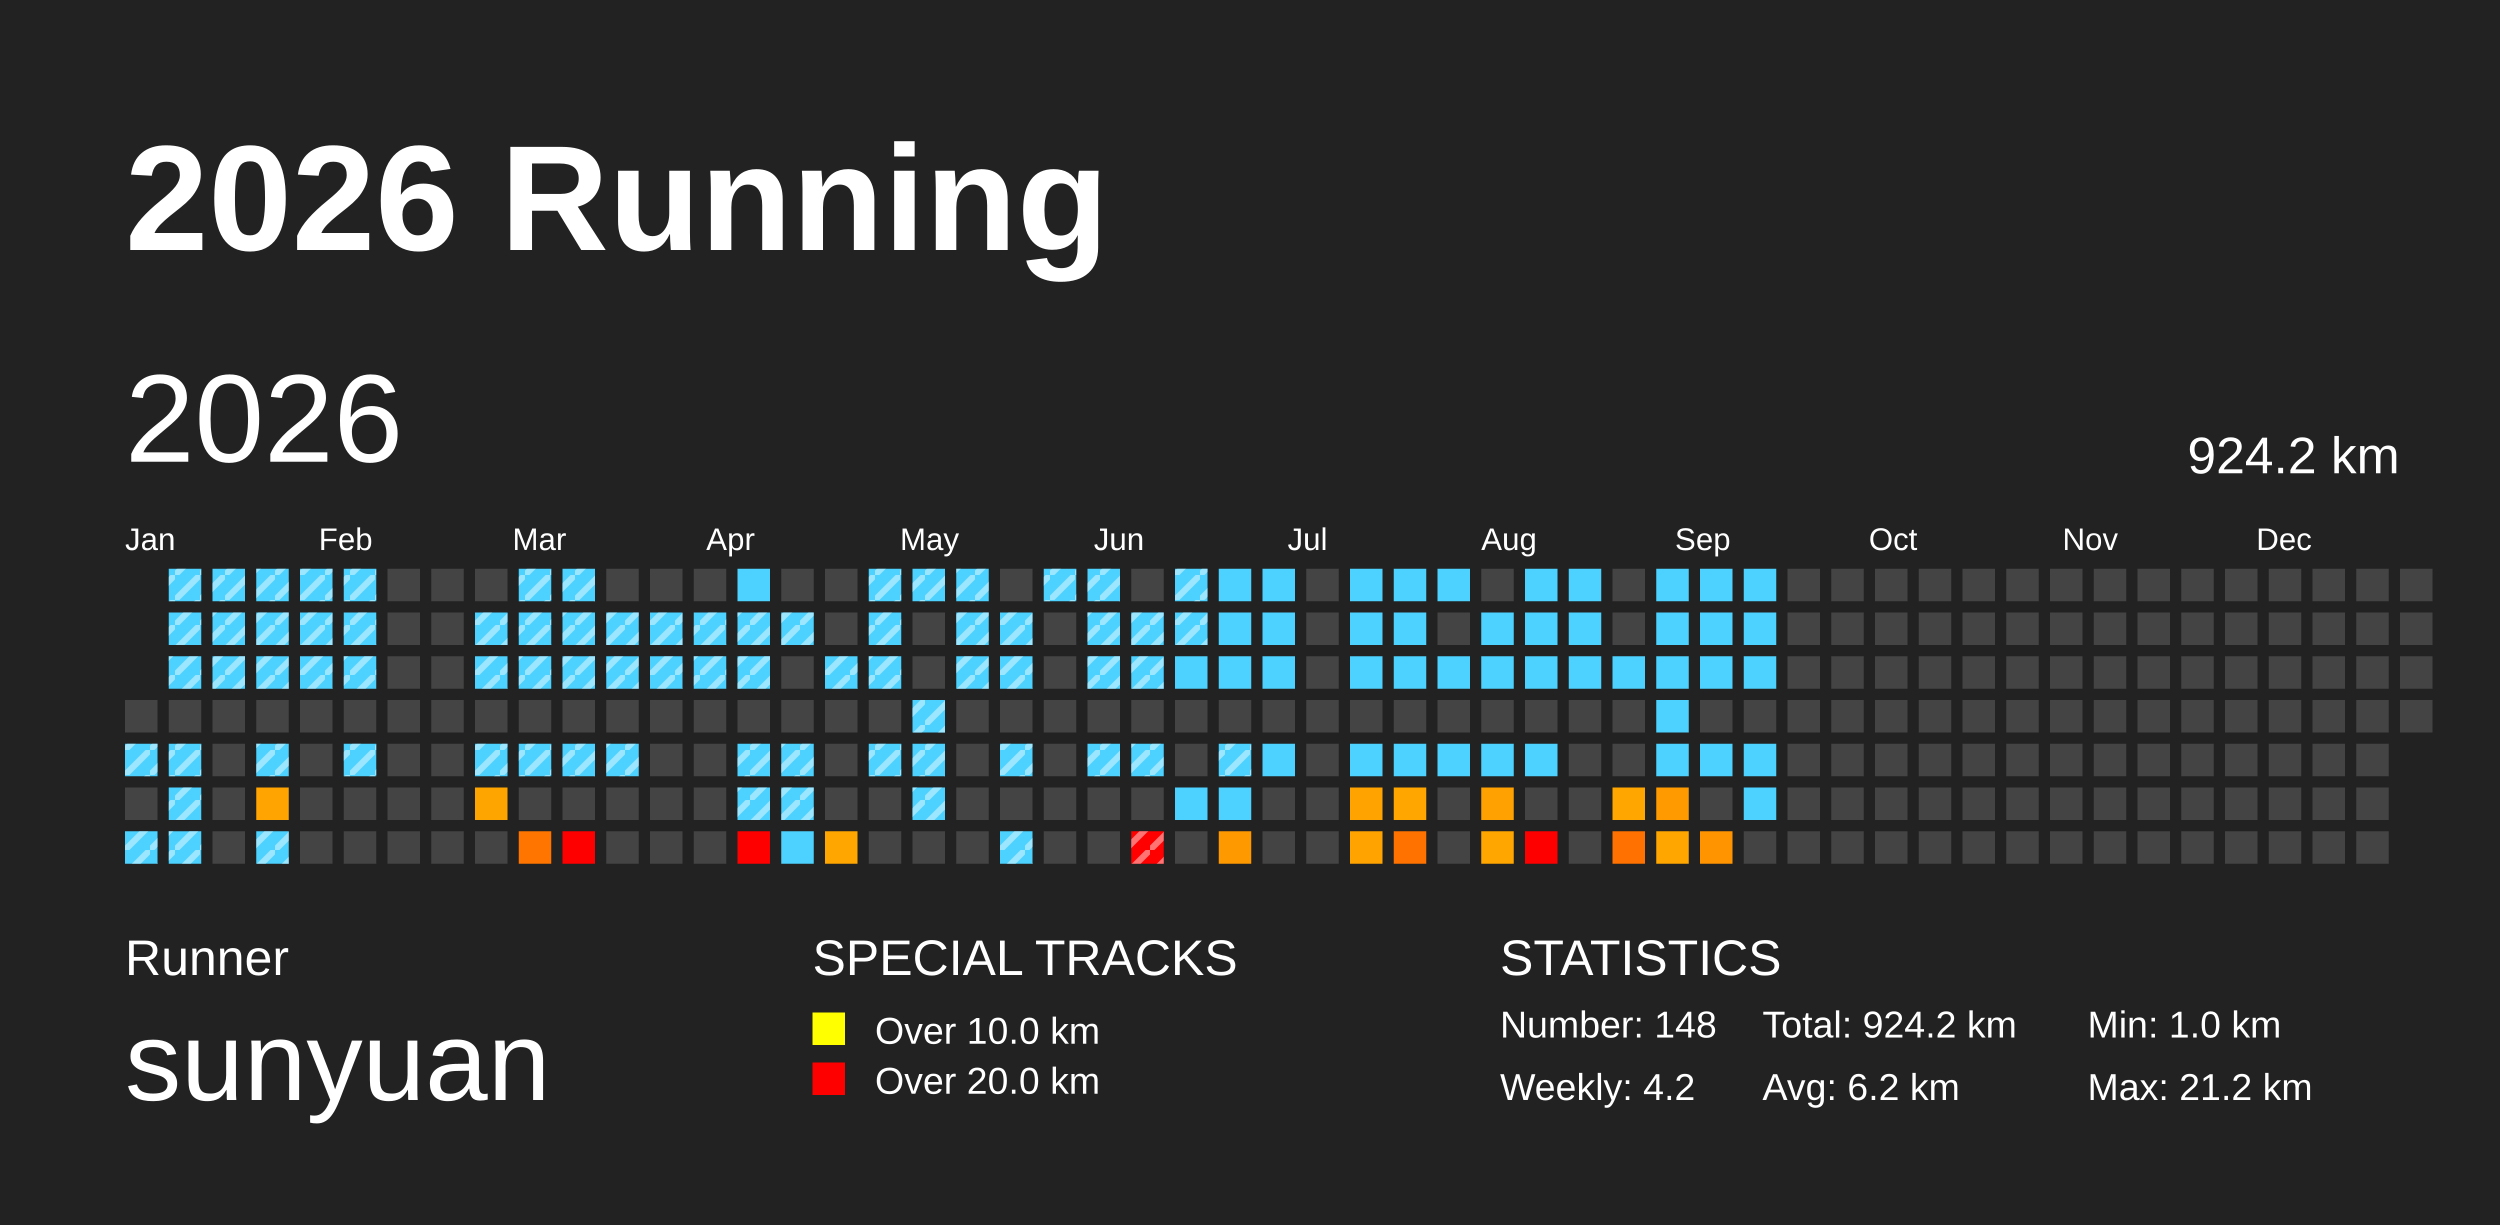
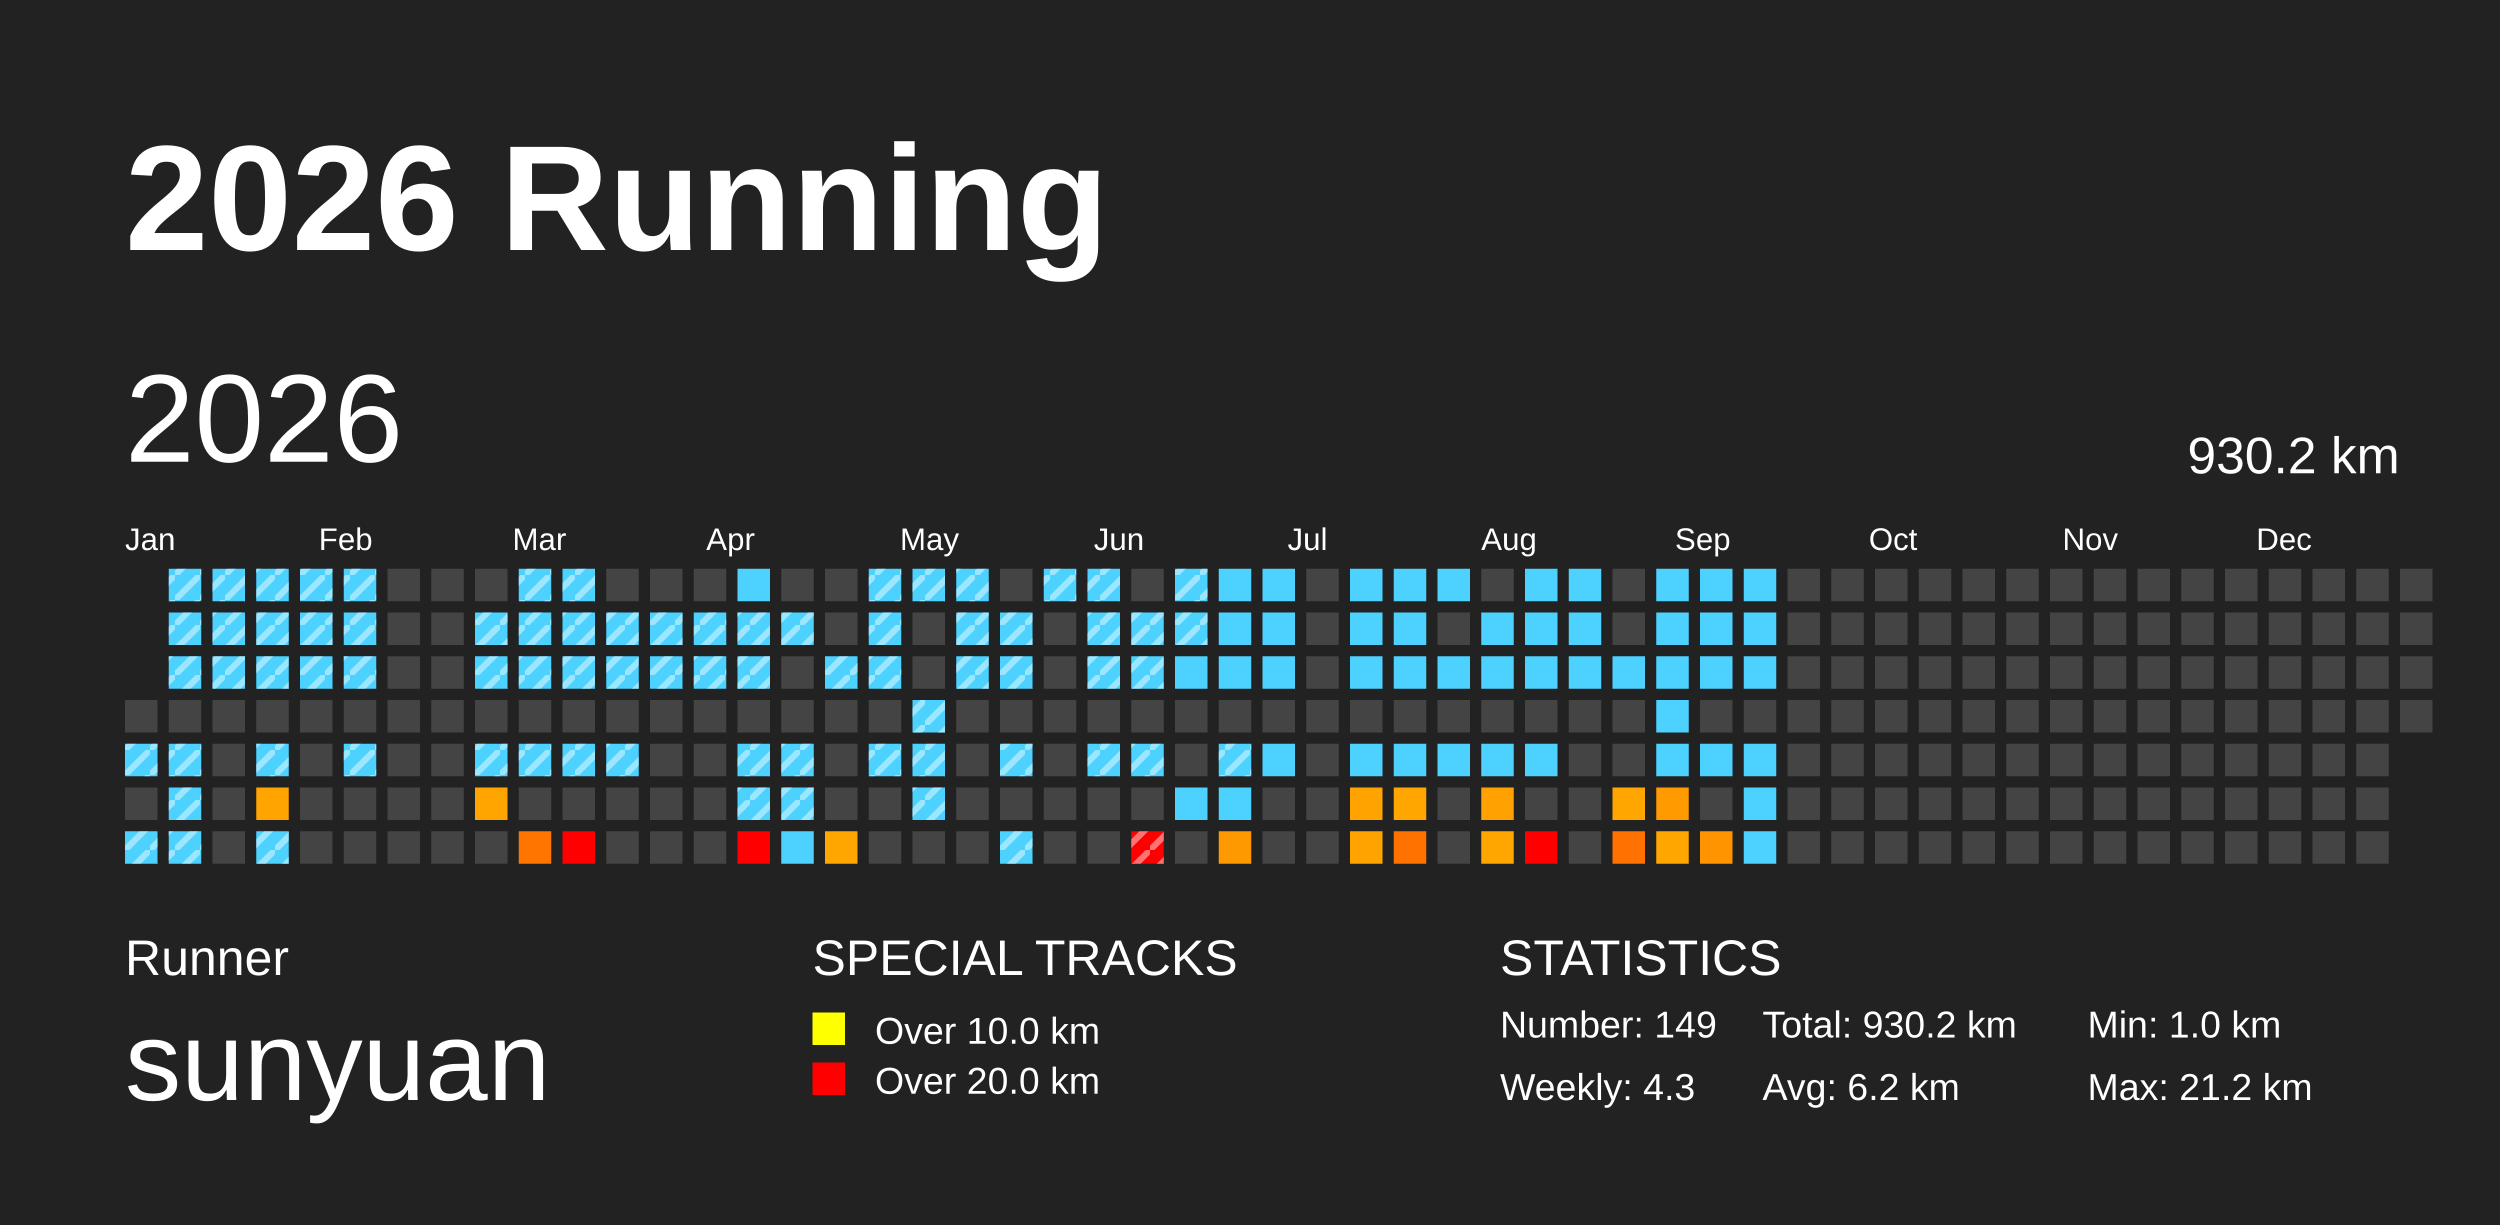
<svg xmlns="http://www.w3.org/2000/svg" baseProfile="full" height="98mm" version="1.1" viewBox="0,0,200,98" width="200mm">
  <defs>
    <pattern height="2" id="indoor-stripe" patternUnits="userSpaceOnUse" width="2">
      <line stroke="white" stroke-opacity="0.45" stroke-width="0.5" x1="0" x2="2" y1="2" y2="0" />
    </pattern>
  </defs>
  <rect fill="#222222" height="98" width="200" x="0" y="0" />
  <text fill="#FFFFFF" style="font-size:12px; font-family:Arial; font-weight:bold;" x="10" y="20">2026 Running</text>
  <text fill="#FFFFFF" style="font-size:4px; font-family:Arial" x="10" y="78">Runner</text>
  <text fill="#FFFFFF" style="font-size:9px; font-family:Arial" x="10" y="88">sunyuan</text>
  <text fill="#FFFFFF" style="font-size:4px; font-family:Arial" x="65" y="78">SPECIAL TRACKS</text>
  <rect fill="yellow" height="2.6" width="2.6" x="65" y="81" />
  <text fill="#FFFFFF" style="font-size:3px; font-family:Arial" x="70" y="83.5">Over 10.0 km</text>
  <rect fill="red" height="2.6" width="2.6" x="65" y="85" />
  <text fill="#FFFFFF" style="font-size:3px; font-family:Arial" x="70" y="87.5">Over 20.0 km</text>
  <text fill="#FFFFFF" style="font-size:4px; font-family:Arial" x="120" y="78">STATISTICS</text>
-   <text fill="#FFFFFF" style="font-size:3px; font-family:Arial" x="120" y="83">Number: 148</text>
-   <text fill="#FFFFFF" style="font-size:3px; font-family:Arial" x="120" y="88">Weekly: 4.2</text>
-   <text fill="#FFFFFF" style="font-size:3px; font-family:Arial" x="141" y="83">Total: 924.2 km</text>
+   <text fill="#FFFFFF" style="font-size:3px; font-family:Arial" x="120" y="83">Number: 149</text>
+   <text fill="#FFFFFF" style="font-size:3px; font-family:Arial" x="120" y="88">Weekly: 4.3</text>
+   <text fill="#FFFFFF" style="font-size:3px; font-family:Arial" x="141" y="83">Total: 930.2 km</text>
  <text fill="#FFFFFF" style="font-size:3px; font-family:Arial" x="141" y="88">Avg: 6.2 km</text>
  <text fill="#FFFFFF" style="font-size:3px; font-family:Arial" x="167" y="83">Min: 1.0 km</text>
  <text fill="#FFFFFF" style="font-size:3px; font-family:Arial" x="167" y="88">Max: 21.2 km</text>
  <text dominant-baseline="hanging" fill="#FFFFFF" style="font-size:10.0px; font-family:Arial;" x="10" y="30">2026</text>
-   <text dominant-baseline="hanging" fill="#FFFFFF" style="font-size:4.125px; font-family:Arial;" x="175" y="35">924.2 km</text>
+   <text dominant-baseline="hanging" fill="#FFFFFF" style="font-size:4.125px; font-family:Arial;" x="175" y="35">930.2 km</text>
  <text fill="#FFFFFF" style="font-size:2.5px; font-family:Arial" x="10.0" y="44">Jan</text>
  <text fill="#FFFFFF" style="font-size:2.5px; font-family:Arial" x="25.5" y="44">Feb</text>
  <text fill="#FFFFFF" style="font-size:2.5px; font-family:Arial" x="41.0" y="44">Mar</text>
  <text fill="#FFFFFF" style="font-size:2.5px; font-family:Arial" x="56.5" y="44">Apr</text>
  <text fill="#FFFFFF" style="font-size:2.5px; font-family:Arial" x="72.0" y="44">May</text>
  <text fill="#FFFFFF" style="font-size:2.5px; font-family:Arial" x="87.5" y="44">Jun</text>
  <text fill="#FFFFFF" style="font-size:2.5px; font-family:Arial" x="103.0" y="44">Jul</text>
  <text fill="#FFFFFF" style="font-size:2.5px; font-family:Arial" x="118.5" y="44">Aug</text>
  <text fill="#FFFFFF" style="font-size:2.5px; font-family:Arial" x="134.0" y="44">Sep</text>
  <text fill="#FFFFFF" style="font-size:2.5px; font-family:Arial" x="149.5" y="44">Oct</text>
  <text fill="#FFFFFF" style="font-size:2.5px; font-family:Arial" x="165.0" y="44">Nov</text>
  <text fill="#FFFFFF" style="font-size:2.5px; font-family:Arial" x="180.5" y="44">Dec</text>
  <rect fill="#444444" height="2.6" width="2.6" x="10.0" y="56.0" />
  <rect fill="#4dd2ff" height="2.6" width="2.6" x="10.0" y="59.5" />
  <rect fill="url(#indoor-stripe)" height="2.6" style="pointer-events: none;" width="2.6" x="10.0" y="59.5" />
  <rect fill="#444444" height="2.6" width="2.6" x="10.0" y="63.0" />
  <rect fill="#4dd2ff" height="2.6" width="2.6" x="10.0" y="66.5" />
  <rect fill="url(#indoor-stripe)" height="2.6" style="pointer-events: none;" width="2.6" x="10.0" y="66.5" />
  <rect fill="#4dd2ff" height="2.6" width="2.6" x="13.5" y="45.5" />
  <rect fill="url(#indoor-stripe)" height="2.6" style="pointer-events: none;" width="2.6" x="13.5" y="45.5" />
  <rect fill="#4dd2ff" height="2.6" width="2.6" x="13.5" y="49.0" />
  <rect fill="url(#indoor-stripe)" height="2.6" style="pointer-events: none;" width="2.6" x="13.5" y="49.0" />
  <rect fill="#4dd2ff" height="2.6" width="2.6" x="13.5" y="52.5" />
  <rect fill="url(#indoor-stripe)" height="2.6" style="pointer-events: none;" width="2.6" x="13.5" y="52.5" />
  <rect fill="#444444" height="2.6" width="2.6" x="13.5" y="56.0" />
  <rect fill="#4dd2ff" height="2.6" width="2.6" x="13.5" y="59.5" />
  <rect fill="url(#indoor-stripe)" height="2.6" style="pointer-events: none;" width="2.6" x="13.5" y="59.5" />
  <rect fill="#4dd2ff" height="2.6" width="2.6" x="13.5" y="63.0" />
  <rect fill="url(#indoor-stripe)" height="2.6" style="pointer-events: none;" width="2.6" x="13.5" y="63.0" />
  <rect fill="#4dd2ff" height="2.6" width="2.6" x="13.5" y="66.5" />
  <rect fill="url(#indoor-stripe)" height="2.6" style="pointer-events: none;" width="2.6" x="13.5" y="66.5" />
  <rect fill="#4dd2ff" height="2.6" width="2.6" x="17.0" y="45.5" />
  <rect fill="url(#indoor-stripe)" height="2.6" style="pointer-events: none;" width="2.6" x="17.0" y="45.5" />
  <rect fill="#4dd2ff" height="2.6" width="2.6" x="17.0" y="49.0" />
  <rect fill="url(#indoor-stripe)" height="2.6" style="pointer-events: none;" width="2.6" x="17.0" y="49.0" />
  <rect fill="#4dd2ff" height="2.6" width="2.6" x="17.0" y="52.5" />
  <rect fill="url(#indoor-stripe)" height="2.6" style="pointer-events: none;" width="2.6" x="17.0" y="52.5" />
  <rect fill="#444444" height="2.6" width="2.6" x="17.0" y="56.0" />
  <rect fill="#444444" height="2.6" width="2.6" x="17.0" y="59.5" />
  <rect fill="#444444" height="2.6" width="2.6" x="17.0" y="63.0" />
  <rect fill="#444444" height="2.6" width="2.6" x="17.0" y="66.5" />
  <rect fill="#4dd2ff" height="2.6" width="2.6" x="20.5" y="45.5" />
  <rect fill="url(#indoor-stripe)" height="2.6" style="pointer-events: none;" width="2.6" x="20.5" y="45.5" />
  <rect fill="#4dd2ff" height="2.6" width="2.6" x="20.5" y="49.0" />
  <rect fill="url(#indoor-stripe)" height="2.6" style="pointer-events: none;" width="2.6" x="20.5" y="49.0" />
  <rect fill="#4dd2ff" height="2.6" width="2.6" x="20.5" y="52.5" />
  <rect fill="url(#indoor-stripe)" height="2.6" style="pointer-events: none;" width="2.6" x="20.5" y="52.5" />
  <rect fill="#444444" height="2.6" width="2.6" x="20.5" y="56.0" />
  <rect fill="#4dd2ff" height="2.6" width="2.6" x="20.5" y="59.5" />
  <rect fill="url(#indoor-stripe)" height="2.6" style="pointer-events: none;" width="2.6" x="20.5" y="59.5" />
  <rect fill="#ffa400" height="2.6" width="2.6" x="20.5" y="63.0" />
  <rect fill="#4dd2ff" height="2.6" width="2.6" x="20.5" y="66.5" />
  <rect fill="url(#indoor-stripe)" height="2.6" style="pointer-events: none;" width="2.6" x="20.5" y="66.5" />
  <rect fill="#4dd2ff" height="2.6" width="2.6" x="24.0" y="45.5" />
  <rect fill="url(#indoor-stripe)" height="2.6" style="pointer-events: none;" width="2.6" x="24.0" y="45.5" />
  <rect fill="#4dd2ff" height="2.6" width="2.6" x="24.0" y="49.0" />
  <rect fill="url(#indoor-stripe)" height="2.6" style="pointer-events: none;" width="2.6" x="24.0" y="49.0" />
  <rect fill="#4dd2ff" height="2.6" width="2.6" x="24.0" y="52.5" />
  <rect fill="url(#indoor-stripe)" height="2.6" style="pointer-events: none;" width="2.6" x="24.0" y="52.5" />
  <rect fill="#444444" height="2.6" width="2.6" x="24.0" y="56.0" />
  <rect fill="#444444" height="2.6" width="2.6" x="24.0" y="59.5" />
  <rect fill="#444444" height="2.6" width="2.6" x="24.0" y="63.0" />
  <rect fill="#444444" height="2.6" width="2.6" x="24.0" y="66.5" />
  <rect fill="#4dd2ff" height="2.6" width="2.6" x="27.5" y="45.5" />
  <rect fill="url(#indoor-stripe)" height="2.6" style="pointer-events: none;" width="2.6" x="27.5" y="45.5" />
  <rect fill="#4dd2ff" height="2.6" width="2.6" x="27.5" y="49.0" />
  <rect fill="url(#indoor-stripe)" height="2.6" style="pointer-events: none;" width="2.6" x="27.5" y="49.0" />
  <rect fill="#4dd2ff" height="2.6" width="2.6" x="27.5" y="52.5" />
  <rect fill="url(#indoor-stripe)" height="2.6" style="pointer-events: none;" width="2.6" x="27.5" y="52.5" />
  <rect fill="#444444" height="2.6" width="2.6" x="27.5" y="56.0" />
  <rect fill="#4dd2ff" height="2.6" width="2.6" x="27.5" y="59.5" />
  <rect fill="url(#indoor-stripe)" height="2.6" style="pointer-events: none;" width="2.6" x="27.5" y="59.5" />
  <rect fill="#444444" height="2.6" width="2.6" x="27.5" y="63.0" />
  <rect fill="#444444" height="2.6" width="2.6" x="27.5" y="66.5" />
  <rect fill="#444444" height="2.6" width="2.6" x="31.0" y="45.5" />
  <rect fill="#444444" height="2.6" width="2.6" x="31.0" y="49.0" />
  <rect fill="#444444" height="2.6" width="2.6" x="31.0" y="52.5" />
  <rect fill="#444444" height="2.6" width="2.6" x="31.0" y="56.0" />
  <rect fill="#444444" height="2.6" width="2.6" x="31.0" y="59.5" />
  <rect fill="#444444" height="2.6" width="2.6" x="31.0" y="63.0" />
  <rect fill="#444444" height="2.6" width="2.6" x="31.0" y="66.5" />
  <rect fill="#444444" height="2.6" width="2.6" x="34.5" y="45.5" />
  <rect fill="#444444" height="2.6" width="2.6" x="34.5" y="49.0" />
  <rect fill="#444444" height="2.6" width="2.6" x="34.5" y="52.5" />
  <rect fill="#444444" height="2.6" width="2.6" x="34.5" y="56.0" />
  <rect fill="#444444" height="2.6" width="2.6" x="34.5" y="59.5" />
  <rect fill="#444444" height="2.6" width="2.6" x="34.5" y="63.0" />
  <rect fill="#444444" height="2.6" width="2.6" x="34.5" y="66.5" />
  <rect fill="#444444" height="2.6" width="2.6" x="38.0" y="45.5" />
  <rect fill="#4dd2ff" height="2.6" width="2.6" x="38.0" y="49.0" />
  <rect fill="url(#indoor-stripe)" height="2.6" style="pointer-events: none;" width="2.6" x="38.0" y="49.0" />
  <rect fill="#4dd2ff" height="2.6" width="2.6" x="38.0" y="52.5" />
  <rect fill="url(#indoor-stripe)" height="2.6" style="pointer-events: none;" width="2.6" x="38.0" y="52.5" />
  <rect fill="#444444" height="2.6" width="2.6" x="38.0" y="56.0" />
  <rect fill="#4dd2ff" height="2.6" width="2.6" x="38.0" y="59.5" />
  <rect fill="url(#indoor-stripe)" height="2.6" style="pointer-events: none;" width="2.6" x="38.0" y="59.5" />
  <rect fill="#ffa500" height="2.6" width="2.6" x="38.0" y="63.0" />
  <rect fill="#444444" height="2.6" width="2.6" x="38.0" y="66.5" />
  <rect fill="#4dd2ff" height="2.6" width="2.6" x="41.5" y="45.5" />
  <rect fill="url(#indoor-stripe)" height="2.6" style="pointer-events: none;" width="2.6" x="41.5" y="45.5" />
  <rect fill="#4dd2ff" height="2.6" width="2.6" x="41.5" y="49.0" />
  <rect fill="url(#indoor-stripe)" height="2.6" style="pointer-events: none;" width="2.6" x="41.5" y="49.0" />
  <rect fill="#4dd2ff" height="2.6" width="2.6" x="41.5" y="52.5" />
  <rect fill="url(#indoor-stripe)" height="2.6" style="pointer-events: none;" width="2.6" x="41.5" y="52.5" />
  <rect fill="#444444" height="2.6" width="2.6" x="41.5" y="56.0" />
  <rect fill="#4dd2ff" height="2.6" width="2.6" x="41.5" y="59.5" />
  <rect fill="url(#indoor-stripe)" height="2.6" style="pointer-events: none;" width="2.6" x="41.5" y="59.5" />
  <rect fill="#444444" height="2.6" width="2.6" x="41.5" y="63.0" />
  <rect fill="#ff7500" height="2.6" width="2.6" x="41.5" y="66.5" />
  <rect fill="#4dd2ff" height="2.6" width="2.6" x="45.0" y="45.5" />
  <rect fill="url(#indoor-stripe)" height="2.6" style="pointer-events: none;" width="2.6" x="45.0" y="45.5" />
  <rect fill="#4dd2ff" height="2.6" width="2.6" x="45.0" y="49.0" />
  <rect fill="url(#indoor-stripe)" height="2.6" style="pointer-events: none;" width="2.6" x="45.0" y="49.0" />
  <rect fill="#4dd2ff" height="2.6" width="2.6" x="45.0" y="52.5" />
  <rect fill="url(#indoor-stripe)" height="2.6" style="pointer-events: none;" width="2.6" x="45.0" y="52.5" />
  <rect fill="#444444" height="2.6" width="2.6" x="45.0" y="56.0" />
  <rect fill="#4dd2ff" height="2.6" width="2.6" x="45.0" y="59.5" />
  <rect fill="url(#indoor-stripe)" height="2.6" style="pointer-events: none;" width="2.6" x="45.0" y="59.5" />
  <rect fill="#444444" height="2.6" width="2.6" x="45.0" y="63.0" />
  <rect fill="red" height="2.6" width="2.6" x="45.0" y="66.5" />
  <rect fill="#444444" height="2.6" width="2.6" x="48.5" y="45.5" />
  <rect fill="#4dd2ff" height="2.6" width="2.6" x="48.5" y="49.0" />
  <rect fill="url(#indoor-stripe)" height="2.6" style="pointer-events: none;" width="2.6" x="48.5" y="49.0" />
  <rect fill="#4dd2ff" height="2.6" width="2.6" x="48.5" y="52.5" />
  <rect fill="url(#indoor-stripe)" height="2.6" style="pointer-events: none;" width="2.6" x="48.5" y="52.5" />
  <rect fill="#444444" height="2.6" width="2.6" x="48.5" y="56.0" />
  <rect fill="#4dd2ff" height="2.6" width="2.6" x="48.5" y="59.5" />
  <rect fill="url(#indoor-stripe)" height="2.6" style="pointer-events: none;" width="2.6" x="48.5" y="59.5" />
  <rect fill="#444444" height="2.6" width="2.6" x="48.5" y="63.0" />
  <rect fill="#444444" height="2.6" width="2.6" x="48.5" y="66.5" />
  <rect fill="#444444" height="2.6" width="2.6" x="52.0" y="45.5" />
  <rect fill="#4dd2ff" height="2.6" width="2.6" x="52.0" y="49.0" />
  <rect fill="url(#indoor-stripe)" height="2.6" style="pointer-events: none;" width="2.6" x="52.0" y="49.0" />
  <rect fill="#4dd2ff" height="2.6" width="2.6" x="52.0" y="52.5" />
  <rect fill="url(#indoor-stripe)" height="2.6" style="pointer-events: none;" width="2.6" x="52.0" y="52.5" />
  <rect fill="#444444" height="2.6" width="2.6" x="52.0" y="56.0" />
  <rect fill="#444444" height="2.6" width="2.6" x="52.0" y="59.5" />
  <rect fill="#444444" height="2.6" width="2.6" x="52.0" y="63.0" />
  <rect fill="#444444" height="2.6" width="2.6" x="52.0" y="66.5" />
  <rect fill="#444444" height="2.6" width="2.6" x="55.5" y="45.5" />
  <rect fill="#4dd2ff" height="2.6" width="2.6" x="55.5" y="49.0" />
  <rect fill="url(#indoor-stripe)" height="2.6" style="pointer-events: none;" width="2.6" x="55.5" y="49.0" />
  <rect fill="#4dd2ff" height="2.6" width="2.6" x="55.5" y="52.5" />
  <rect fill="url(#indoor-stripe)" height="2.6" style="pointer-events: none;" width="2.6" x="55.5" y="52.5" />
  <rect fill="#444444" height="2.6" width="2.6" x="55.5" y="56.0" />
  <rect fill="#444444" height="2.6" width="2.6" x="55.5" y="59.5" />
  <rect fill="#444444" height="2.6" width="2.6" x="55.5" y="63.0" />
  <rect fill="#444444" height="2.6" width="2.6" x="55.5" y="66.5" />
  <rect fill="#4dd2ff" height="2.6" width="2.6" x="59.0" y="45.5" />
  <rect fill="#4dd2ff" height="2.6" width="2.6" x="59.0" y="49.0" />
  <rect fill="url(#indoor-stripe)" height="2.6" style="pointer-events: none;" width="2.6" x="59.0" y="49.0" />
  <rect fill="#4dd2ff" height="2.6" width="2.6" x="59.0" y="52.5" />
  <rect fill="url(#indoor-stripe)" height="2.6" style="pointer-events: none;" width="2.6" x="59.0" y="52.5" />
  <rect fill="#444444" height="2.6" width="2.6" x="59.0" y="56.0" />
  <rect fill="#4dd2ff" height="2.6" width="2.6" x="59.0" y="59.5" />
  <rect fill="url(#indoor-stripe)" height="2.6" style="pointer-events: none;" width="2.6" x="59.0" y="59.5" />
  <rect fill="#4dd2ff" height="2.6" width="2.6" x="59.0" y="63.0" />
  <rect fill="url(#indoor-stripe)" height="2.6" style="pointer-events: none;" width="2.6" x="59.0" y="63.0" />
  <rect fill="red" height="2.6" width="2.6" x="59.0" y="66.5" />
  <rect fill="#444444" height="2.6" width="2.6" x="62.5" y="45.5" />
  <rect fill="#4dd2ff" height="2.6" width="2.6" x="62.5" y="49.0" />
  <rect fill="url(#indoor-stripe)" height="2.6" style="pointer-events: none;" width="2.6" x="62.5" y="49.0" />
  <rect fill="#444444" height="2.6" width="2.6" x="62.5" y="52.5" />
  <rect fill="#444444" height="2.6" width="2.6" x="62.5" y="56.0" />
  <rect fill="#4dd2ff" height="2.6" width="2.6" x="62.5" y="59.5" />
  <rect fill="url(#indoor-stripe)" height="2.6" style="pointer-events: none;" width="2.6" x="62.5" y="59.5" />
  <rect fill="#4dd2ff" height="2.6" width="2.6" x="62.5" y="63.0" />
  <rect fill="url(#indoor-stripe)" height="2.6" style="pointer-events: none;" width="2.6" x="62.5" y="63.0" />
  <rect fill="#4dd2ff" height="2.6" width="2.6" x="62.5" y="66.5" />
  <rect fill="#444444" height="2.6" width="2.6" x="66.0" y="45.5" />
  <rect fill="#444444" height="2.6" width="2.6" x="66.0" y="49.0" />
  <rect fill="#4dd2ff" height="2.6" width="2.6" x="66.0" y="52.5" />
  <rect fill="url(#indoor-stripe)" height="2.6" style="pointer-events: none;" width="2.6" x="66.0" y="52.5" />
  <rect fill="#444444" height="2.6" width="2.6" x="66.0" y="56.0" />
  <rect fill="#444444" height="2.6" width="2.6" x="66.0" y="59.5" />
  <rect fill="#444444" height="2.6" width="2.6" x="66.0" y="63.0" />
  <rect fill="#ffa600" height="2.6" width="2.6" x="66.0" y="66.5" />
  <rect fill="#4dd2ff" height="2.6" width="2.6" x="69.5" y="45.5" />
  <rect fill="url(#indoor-stripe)" height="2.6" style="pointer-events: none;" width="2.6" x="69.5" y="45.5" />
  <rect fill="#4dd2ff" height="2.6" width="2.6" x="69.5" y="49.0" />
  <rect fill="url(#indoor-stripe)" height="2.6" style="pointer-events: none;" width="2.6" x="69.5" y="49.0" />
  <rect fill="#4dd2ff" height="2.6" width="2.6" x="69.5" y="52.5" />
  <rect fill="url(#indoor-stripe)" height="2.6" style="pointer-events: none;" width="2.6" x="69.5" y="52.5" />
  <rect fill="#444444" height="2.6" width="2.6" x="69.5" y="56.0" />
  <rect fill="#4dd2ff" height="2.6" width="2.6" x="69.5" y="59.5" />
  <rect fill="url(#indoor-stripe)" height="2.6" style="pointer-events: none;" width="2.6" x="69.5" y="59.5" />
  <rect fill="#444444" height="2.6" width="2.6" x="69.5" y="63.0" />
  <rect fill="#444444" height="2.6" width="2.6" x="69.5" y="66.5" />
  <rect fill="#4dd2ff" height="2.6" width="2.6" x="73.0" y="45.5" />
  <rect fill="url(#indoor-stripe)" height="2.6" style="pointer-events: none;" width="2.6" x="73.0" y="45.5" />
  <rect fill="#444444" height="2.6" width="2.6" x="73.0" y="49.0" />
  <rect fill="#444444" height="2.6" width="2.6" x="73.0" y="52.5" />
  <rect fill="#4dd2ff" height="2.6" width="2.6" x="73.0" y="56.0" />
  <rect fill="url(#indoor-stripe)" height="2.6" style="pointer-events: none;" width="2.6" x="73.0" y="56.0" />
  <rect fill="#4dd2ff" height="2.6" width="2.6" x="73.0" y="59.5" />
  <rect fill="url(#indoor-stripe)" height="2.6" style="pointer-events: none;" width="2.6" x="73.0" y="59.5" />
  <rect fill="#4dd2ff" height="2.6" width="2.6" x="73.0" y="63.0" />
  <rect fill="url(#indoor-stripe)" height="2.6" style="pointer-events: none;" width="2.6" x="73.0" y="63.0" />
  <rect fill="#444444" height="2.6" width="2.6" x="73.0" y="66.5" />
  <rect fill="#4dd2ff" height="2.6" width="2.6" x="76.5" y="45.5" />
  <rect fill="url(#indoor-stripe)" height="2.6" style="pointer-events: none;" width="2.6" x="76.5" y="45.5" />
  <rect fill="#4dd2ff" height="2.6" width="2.6" x="76.5" y="49.0" />
  <rect fill="url(#indoor-stripe)" height="2.6" style="pointer-events: none;" width="2.6" x="76.5" y="49.0" />
  <rect fill="#4dd2ff" height="2.6" width="2.6" x="76.5" y="52.5" />
  <rect fill="url(#indoor-stripe)" height="2.6" style="pointer-events: none;" width="2.6" x="76.5" y="52.5" />
  <rect fill="#444444" height="2.6" width="2.6" x="76.5" y="56.0" />
  <rect fill="#444444" height="2.6" width="2.6" x="76.5" y="59.5" />
  <rect fill="#444444" height="2.6" width="2.6" x="76.5" y="63.0" />
  <rect fill="#444444" height="2.6" width="2.6" x="76.5" y="66.5" />
  <rect fill="#444444" height="2.6" width="2.6" x="80.0" y="45.5" />
  <rect fill="#4dd2ff" height="2.6" width="2.6" x="80.0" y="49.0" />
  <rect fill="url(#indoor-stripe)" height="2.6" style="pointer-events: none;" width="2.6" x="80.0" y="49.0" />
  <rect fill="#4dd2ff" height="2.6" width="2.6" x="80.0" y="52.5" />
  <rect fill="url(#indoor-stripe)" height="2.6" style="pointer-events: none;" width="2.6" x="80.0" y="52.5" />
  <rect fill="#444444" height="2.6" width="2.6" x="80.0" y="56.0" />
  <rect fill="#4dd2ff" height="2.6" width="2.6" x="80.0" y="59.5" />
  <rect fill="url(#indoor-stripe)" height="2.6" style="pointer-events: none;" width="2.6" x="80.0" y="59.5" />
  <rect fill="#444444" height="2.6" width="2.6" x="80.0" y="63.0" />
  <rect fill="#4dd2ff" height="2.6" width="2.6" x="80.0" y="66.5" />
  <rect fill="url(#indoor-stripe)" height="2.6" style="pointer-events: none;" width="2.6" x="80.0" y="66.5" />
  <rect fill="#4dd2ff" height="2.6" width="2.6" x="83.5" y="45.5" />
  <rect fill="url(#indoor-stripe)" height="2.6" style="pointer-events: none;" width="2.6" x="83.5" y="45.5" />
  <rect fill="#444444" height="2.6" width="2.6" x="83.5" y="49.0" />
  <rect fill="#444444" height="2.6" width="2.6" x="83.5" y="52.5" />
  <rect fill="#444444" height="2.6" width="2.6" x="83.5" y="56.0" />
  <rect fill="#444444" height="2.6" width="2.6" x="83.5" y="59.5" />
  <rect fill="#444444" height="2.6" width="2.6" x="83.5" y="63.0" />
  <rect fill="#444444" height="2.6" width="2.6" x="83.5" y="66.5" />
  <rect fill="#4dd2ff" height="2.6" width="2.6" x="87.0" y="45.5" />
  <rect fill="url(#indoor-stripe)" height="2.6" style="pointer-events: none;" width="2.6" x="87.0" y="45.5" />
  <rect fill="#4dd2ff" height="2.6" width="2.6" x="87.0" y="49.0" />
  <rect fill="url(#indoor-stripe)" height="2.6" style="pointer-events: none;" width="2.6" x="87.0" y="49.0" />
  <rect fill="#4dd2ff" height="2.6" width="2.6" x="87.0" y="52.5" />
  <rect fill="url(#indoor-stripe)" height="2.6" style="pointer-events: none;" width="2.6" x="87.0" y="52.5" />
  <rect fill="#444444" height="2.6" width="2.6" x="87.0" y="56.0" />
  <rect fill="#4dd2ff" height="2.6" width="2.6" x="87.0" y="59.5" />
  <rect fill="url(#indoor-stripe)" height="2.6" style="pointer-events: none;" width="2.6" x="87.0" y="59.5" />
  <rect fill="#444444" height="2.6" width="2.6" x="87.0" y="63.0" />
  <rect fill="#444444" height="2.6" width="2.6" x="87.0" y="66.5" />
  <rect fill="#444444" height="2.6" width="2.6" x="90.5" y="45.5" />
  <rect fill="#4dd2ff" height="2.6" width="2.6" x="90.5" y="49.0" />
  <rect fill="url(#indoor-stripe)" height="2.6" style="pointer-events: none;" width="2.6" x="90.5" y="49.0" />
  <rect fill="#4dd2ff" height="2.6" width="2.6" x="90.5" y="52.5" />
  <rect fill="url(#indoor-stripe)" height="2.6" style="pointer-events: none;" width="2.6" x="90.5" y="52.5" />
  <rect fill="#444444" height="2.6" width="2.6" x="90.5" y="56.0" />
  <rect fill="#4dd2ff" height="2.6" width="2.6" x="90.5" y="59.5" />
  <rect fill="url(#indoor-stripe)" height="2.6" style="pointer-events: none;" width="2.6" x="90.5" y="59.5" />
  <rect fill="#444444" height="2.6" width="2.6" x="90.5" y="63.0" />
  <rect fill="red" height="2.6" width="2.6" x="90.5" y="66.5" />
  <rect fill="url(#indoor-stripe)" height="2.6" style="pointer-events: none;" width="2.6" x="90.5" y="66.5" />
  <rect fill="#4dd2ff" height="2.6" width="2.6" x="94.0" y="45.5" />
  <rect fill="url(#indoor-stripe)" height="2.6" style="pointer-events: none;" width="2.6" x="94.0" y="45.5" />
  <rect fill="#4dd2ff" height="2.6" width="2.6" x="94.0" y="49.0" />
  <rect fill="url(#indoor-stripe)" height="2.6" style="pointer-events: none;" width="2.6" x="94.0" y="49.0" />
  <rect fill="#4dd2ff" height="2.6" width="2.6" x="94.0" y="52.5" />
  <rect fill="#444444" height="2.6" width="2.6" x="94.0" y="56.0" />
  <rect fill="#444444" height="2.6" width="2.6" x="94.0" y="59.5" />
  <rect fill="#4dd2ff" height="2.6" width="2.6" x="94.0" y="63.0" />
  <rect fill="#444444" height="2.6" width="2.6" x="94.0" y="66.5" />
  <rect fill="#4dd2ff" height="2.6" width="2.6" x="97.5" y="45.5" />
  <rect fill="#4dd2ff" height="2.6" width="2.6" x="97.5" y="49.0" />
  <rect fill="#4dd2ff" height="2.6" width="2.6" x="97.5" y="52.5" />
  <rect fill="#444444" height="2.6" width="2.6" x="97.5" y="56.0" />
  <rect fill="#4dd2ff" height="2.6" width="2.6" x="97.5" y="59.5" />
  <rect fill="url(#indoor-stripe)" height="2.6" style="pointer-events: none;" width="2.6" x="97.5" y="59.5" />
  <rect fill="#4dd2ff" height="2.6" width="2.6" x="97.5" y="63.0" />
  <rect fill="#ff9900" height="2.6" width="2.6" x="97.5" y="66.5" />
  <rect fill="#4dd2ff" height="2.6" width="2.6" x="101.0" y="45.5" />
  <rect fill="#4dd2ff" height="2.6" width="2.6" x="101.0" y="49.0" />
  <rect fill="#4dd2ff" height="2.6" width="2.6" x="101.0" y="52.5" />
  <rect fill="#444444" height="2.6" width="2.6" x="101.0" y="56.0" />
  <rect fill="#4dd2ff" height="2.6" width="2.6" x="101.0" y="59.5" />
  <rect fill="#444444" height="2.6" width="2.6" x="101.0" y="63.0" />
  <rect fill="#444444" height="2.6" width="2.6" x="101.0" y="66.5" />
  <rect fill="#444444" height="2.6" width="2.6" x="104.5" y="45.5" />
  <rect fill="#444444" height="2.6" width="2.6" x="104.5" y="49.0" />
  <rect fill="#444444" height="2.6" width="2.6" x="104.5" y="52.5" />
  <rect fill="#444444" height="2.6" width="2.6" x="104.5" y="56.0" />
  <rect fill="#444444" height="2.6" width="2.6" x="104.5" y="59.5" />
  <rect fill="#444444" height="2.6" width="2.6" x="104.5" y="63.0" />
  <rect fill="#444444" height="2.6" width="2.6" x="104.5" y="66.5" />
  <rect fill="#4dd2ff" height="2.6" width="2.6" x="108.0" y="45.5" />
  <rect fill="#4dd2ff" height="2.6" width="2.6" x="108.0" y="49.0" />
  <rect fill="#4dd2ff" height="2.6" width="2.6" x="108.0" y="52.5" />
  <rect fill="#444444" height="2.6" width="2.6" x="108.0" y="56.0" />
  <rect fill="#4dd2ff" height="2.6" width="2.6" x="108.0" y="59.5" />
  <rect fill="#ffa300" height="2.6" width="2.6" x="108.0" y="63.0" />
  <rect fill="#ffa300" height="2.6" width="2.6" x="108.0" y="66.5" />
  <rect fill="#4dd2ff" height="2.6" width="2.6" x="111.5" y="45.5" />
  <rect fill="#4dd2ff" height="2.6" width="2.6" x="111.5" y="49.0" />
  <rect fill="#4dd2ff" height="2.6" width="2.6" x="111.5" y="52.5" />
  <rect fill="#444444" height="2.6" width="2.6" x="111.5" y="56.0" />
  <rect fill="#4dd2ff" height="2.6" width="2.6" x="111.5" y="59.5" />
  <rect fill="#ffa600" height="2.6" width="2.6" x="111.5" y="63.0" />
  <rect fill="#ff7200" height="2.6" width="2.6" x="111.5" y="66.5" />
  <rect fill="#4dd2ff" height="2.6" width="2.6" x="115.0" y="45.5" />
  <rect fill="#444444" height="2.6" width="2.6" x="115.0" y="49.0" />
  <rect fill="#4dd2ff" height="2.6" width="2.6" x="115.0" y="52.5" />
  <rect fill="#444444" height="2.6" width="2.6" x="115.0" y="56.0" />
  <rect fill="#4dd2ff" height="2.6" width="2.6" x="115.0" y="59.5" />
  <rect fill="#444444" height="2.6" width="2.6" x="115.0" y="63.0" />
  <rect fill="#444444" height="2.6" width="2.6" x="115.0" y="66.5" />
  <rect fill="#444444" height="2.6" width="2.6" x="118.5" y="45.5" />
  <rect fill="#4dd2ff" height="2.6" width="2.6" x="118.5" y="49.0" />
  <rect fill="#4dd2ff" height="2.6" width="2.6" x="118.5" y="52.5" />
  <rect fill="#444444" height="2.6" width="2.6" x="118.5" y="56.0" />
  <rect fill="#4dd2ff" height="2.6" width="2.6" x="118.5" y="59.5" />
  <rect fill="#ffa100" height="2.6" width="2.6" x="118.5" y="63.0" />
  <rect fill="#ffa600" height="2.6" width="2.6" x="118.5" y="66.5" />
  <rect fill="#4dd2ff" height="2.6" width="2.6" x="122.0" y="45.5" />
  <rect fill="#4dd2ff" height="2.6" width="2.6" x="122.0" y="49.0" />
  <rect fill="#4dd2ff" height="2.6" width="2.6" x="122.0" y="52.5" />
  <rect fill="#444444" height="2.6" width="2.6" x="122.0" y="56.0" />
  <rect fill="#4dd2ff" height="2.6" width="2.6" x="122.0" y="59.5" />
  <rect fill="#444444" height="2.6" width="2.6" x="122.0" y="63.0" />
  <rect fill="red" height="2.6" width="2.6" x="122.0" y="66.5" />
  <rect fill="#4dd2ff" height="2.6" width="2.6" x="125.5" y="45.5" />
  <rect fill="#4dd2ff" height="2.6" width="2.6" x="125.5" y="49.0" />
  <rect fill="#4dd2ff" height="2.6" width="2.6" x="125.5" y="52.5" />
  <rect fill="#444444" height="2.6" width="2.6" x="125.5" y="56.0" />
  <rect fill="#444444" height="2.6" width="2.6" x="125.5" y="59.5" />
  <rect fill="#444444" height="2.6" width="2.6" x="125.5" y="63.0" />
  <rect fill="#444444" height="2.6" width="2.6" x="125.5" y="66.5" />
  <rect fill="#444444" height="2.6" width="2.6" x="129.0" y="45.5" />
  <rect fill="#444444" height="2.6" width="2.6" x="129.0" y="49.0" />
  <rect fill="#4dd2ff" height="2.6" width="2.6" x="129.0" y="52.5" />
  <rect fill="#444444" height="2.6" width="2.6" x="129.0" y="56.0" />
  <rect fill="#444444" height="2.6" width="2.6" x="129.0" y="59.5" />
  <rect fill="#ffa600" height="2.6" width="2.6" x="129.0" y="63.0" />
  <rect fill="#ff7100" height="2.6" width="2.6" x="129.0" y="66.5" />
  <rect fill="#4dd2ff" height="2.6" width="2.6" x="132.5" y="45.5" />
  <rect fill="#4dd2ff" height="2.6" width="2.6" x="132.5" y="49.0" />
  <rect fill="#4dd2ff" height="2.6" width="2.6" x="132.5" y="52.5" />
  <rect fill="#4dd2ff" height="2.6" width="2.6" x="132.5" y="56.0" />
  <rect fill="#4dd2ff" height="2.6" width="2.6" x="132.5" y="59.5" />
  <rect fill="#ff9b00" height="2.6" width="2.6" x="132.5" y="63.0" />
  <rect fill="#ffa600" height="2.6" width="2.6" x="132.5" y="66.5" />
  <rect fill="#4dd2ff" height="2.6" width="2.6" x="136.0" y="45.5" />
  <rect fill="#4dd2ff" height="2.6" width="2.6" x="136.0" y="49.0" />
  <rect fill="#4dd2ff" height="2.6" width="2.6" x="136.0" y="52.5" />
  <rect fill="#444444" height="2.6" width="2.6" x="136.0" y="56.0" />
  <rect fill="#4dd2ff" height="2.6" width="2.6" x="136.0" y="59.5" />
  <rect fill="#444444" height="2.6" width="2.6" x="136.0" y="63.0" />
  <rect fill="#ff9400" height="2.6" width="2.6" x="136.0" y="66.5" />
  <rect fill="#4dd2ff" height="2.6" width="2.6" x="139.5" y="45.5" />
  <rect fill="#4dd2ff" height="2.6" width="2.6" x="139.5" y="49.0" />
  <rect fill="#4dd2ff" height="2.6" width="2.6" x="139.5" y="52.5" />
  <rect fill="#444444" height="2.6" width="2.6" x="139.5" y="56.0" />
  <rect fill="#4dd2ff" height="2.6" width="2.6" x="139.5" y="59.5" />
  <rect fill="#4dd2ff" height="2.6" width="2.6" x="139.5" y="63.0" />
-   <rect fill="#444444" height="2.6" width="2.6" x="139.5" y="66.5" />
+   <rect fill="#4dd2ff" height="2.6" width="2.6" x="139.5" y="66.5" />
  <rect fill="#444444" height="2.6" width="2.6" x="143.0" y="45.5" />
  <rect fill="#444444" height="2.6" width="2.6" x="143.0" y="49.0" />
  <rect fill="#444444" height="2.6" width="2.6" x="143.0" y="52.5" />
  <rect fill="#444444" height="2.6" width="2.6" x="143.0" y="56.0" />
  <rect fill="#444444" height="2.6" width="2.6" x="143.0" y="59.5" />
  <rect fill="#444444" height="2.6" width="2.6" x="143.0" y="63.0" />
  <rect fill="#444444" height="2.6" width="2.6" x="143.0" y="66.5" />
  <rect fill="#444444" height="2.6" width="2.6" x="146.5" y="45.5" />
  <rect fill="#444444" height="2.6" width="2.6" x="146.5" y="49.0" />
  <rect fill="#444444" height="2.6" width="2.6" x="146.5" y="52.5" />
  <rect fill="#444444" height="2.6" width="2.6" x="146.5" y="56.0" />
  <rect fill="#444444" height="2.6" width="2.6" x="146.5" y="59.5" />
  <rect fill="#444444" height="2.6" width="2.6" x="146.5" y="63.0" />
  <rect fill="#444444" height="2.6" width="2.6" x="146.5" y="66.5" />
  <rect fill="#444444" height="2.6" width="2.6" x="150.0" y="45.5" />
  <rect fill="#444444" height="2.6" width="2.6" x="150.0" y="49.0" />
  <rect fill="#444444" height="2.6" width="2.6" x="150.0" y="52.5" />
  <rect fill="#444444" height="2.6" width="2.6" x="150.0" y="56.0" />
  <rect fill="#444444" height="2.6" width="2.6" x="150.0" y="59.5" />
  <rect fill="#444444" height="2.6" width="2.6" x="150.0" y="63.0" />
  <rect fill="#444444" height="2.6" width="2.6" x="150.0" y="66.5" />
  <rect fill="#444444" height="2.6" width="2.6" x="153.5" y="45.5" />
  <rect fill="#444444" height="2.6" width="2.6" x="153.5" y="49.0" />
  <rect fill="#444444" height="2.6" width="2.6" x="153.5" y="52.5" />
  <rect fill="#444444" height="2.6" width="2.6" x="153.5" y="56.0" />
  <rect fill="#444444" height="2.6" width="2.6" x="153.5" y="59.5" />
  <rect fill="#444444" height="2.6" width="2.6" x="153.5" y="63.0" />
  <rect fill="#444444" height="2.6" width="2.6" x="153.5" y="66.5" />
  <rect fill="#444444" height="2.6" width="2.6" x="157.0" y="45.5" />
  <rect fill="#444444" height="2.6" width="2.6" x="157.0" y="49.0" />
  <rect fill="#444444" height="2.6" width="2.6" x="157.0" y="52.5" />
  <rect fill="#444444" height="2.6" width="2.6" x="157.0" y="56.0" />
  <rect fill="#444444" height="2.6" width="2.6" x="157.0" y="59.5" />
  <rect fill="#444444" height="2.6" width="2.6" x="157.0" y="63.0" />
  <rect fill="#444444" height="2.6" width="2.6" x="157.0" y="66.5" />
  <rect fill="#444444" height="2.6" width="2.6" x="160.5" y="45.5" />
  <rect fill="#444444" height="2.6" width="2.6" x="160.5" y="49.0" />
  <rect fill="#444444" height="2.6" width="2.6" x="160.5" y="52.5" />
  <rect fill="#444444" height="2.6" width="2.6" x="160.5" y="56.0" />
  <rect fill="#444444" height="2.6" width="2.6" x="160.5" y="59.5" />
  <rect fill="#444444" height="2.6" width="2.6" x="160.5" y="63.0" />
  <rect fill="#444444" height="2.6" width="2.6" x="160.5" y="66.5" />
  <rect fill="#444444" height="2.6" width="2.6" x="164.0" y="45.5" />
  <rect fill="#444444" height="2.6" width="2.6" x="164.0" y="49.0" />
  <rect fill="#444444" height="2.6" width="2.6" x="164.0" y="52.5" />
  <rect fill="#444444" height="2.6" width="2.6" x="164.0" y="56.0" />
  <rect fill="#444444" height="2.6" width="2.6" x="164.0" y="59.5" />
  <rect fill="#444444" height="2.6" width="2.6" x="164.0" y="63.0" />
  <rect fill="#444444" height="2.6" width="2.6" x="164.0" y="66.5" />
  <rect fill="#444444" height="2.6" width="2.6" x="167.5" y="45.5" />
  <rect fill="#444444" height="2.6" width="2.6" x="167.5" y="49.0" />
  <rect fill="#444444" height="2.6" width="2.6" x="167.5" y="52.5" />
  <rect fill="#444444" height="2.6" width="2.6" x="167.5" y="56.0" />
  <rect fill="#444444" height="2.6" width="2.6" x="167.5" y="59.5" />
  <rect fill="#444444" height="2.6" width="2.6" x="167.5" y="63.0" />
  <rect fill="#444444" height="2.6" width="2.6" x="167.5" y="66.5" />
  <rect fill="#444444" height="2.6" width="2.6" x="171.0" y="45.5" />
  <rect fill="#444444" height="2.6" width="2.6" x="171.0" y="49.0" />
  <rect fill="#444444" height="2.6" width="2.6" x="171.0" y="52.5" />
  <rect fill="#444444" height="2.6" width="2.6" x="171.0" y="56.0" />
  <rect fill="#444444" height="2.6" width="2.6" x="171.0" y="59.5" />
  <rect fill="#444444" height="2.6" width="2.6" x="171.0" y="63.0" />
  <rect fill="#444444" height="2.6" width="2.6" x="171.0" y="66.5" />
  <rect fill="#444444" height="2.6" width="2.6" x="174.5" y="45.5" />
  <rect fill="#444444" height="2.6" width="2.6" x="174.5" y="49.0" />
  <rect fill="#444444" height="2.6" width="2.6" x="174.5" y="52.5" />
  <rect fill="#444444" height="2.6" width="2.6" x="174.5" y="56.0" />
  <rect fill="#444444" height="2.6" width="2.6" x="174.5" y="59.5" />
  <rect fill="#444444" height="2.6" width="2.6" x="174.5" y="63.0" />
  <rect fill="#444444" height="2.6" width="2.6" x="174.5" y="66.5" />
  <rect fill="#444444" height="2.6" width="2.6" x="178.0" y="45.5" />
  <rect fill="#444444" height="2.6" width="2.6" x="178.0" y="49.0" />
  <rect fill="#444444" height="2.6" width="2.6" x="178.0" y="52.5" />
  <rect fill="#444444" height="2.6" width="2.6" x="178.0" y="56.0" />
  <rect fill="#444444" height="2.6" width="2.6" x="178.0" y="59.5" />
  <rect fill="#444444" height="2.6" width="2.6" x="178.0" y="63.0" />
  <rect fill="#444444" height="2.6" width="2.6" x="178.0" y="66.5" />
  <rect fill="#444444" height="2.6" width="2.6" x="181.5" y="45.5" />
  <rect fill="#444444" height="2.6" width="2.6" x="181.5" y="49.0" />
  <rect fill="#444444" height="2.6" width="2.6" x="181.5" y="52.5" />
  <rect fill="#444444" height="2.6" width="2.6" x="181.5" y="56.0" />
  <rect fill="#444444" height="2.6" width="2.6" x="181.5" y="59.5" />
  <rect fill="#444444" height="2.6" width="2.6" x="181.5" y="63.0" />
  <rect fill="#444444" height="2.6" width="2.6" x="181.5" y="66.5" />
  <rect fill="#444444" height="2.6" width="2.6" x="185.0" y="45.5" />
  <rect fill="#444444" height="2.6" width="2.6" x="185.0" y="49.0" />
  <rect fill="#444444" height="2.6" width="2.6" x="185.0" y="52.5" />
  <rect fill="#444444" height="2.6" width="2.6" x="185.0" y="56.0" />
  <rect fill="#444444" height="2.6" width="2.6" x="185.0" y="59.5" />
  <rect fill="#444444" height="2.6" width="2.6" x="185.0" y="63.0" />
  <rect fill="#444444" height="2.6" width="2.6" x="185.0" y="66.5" />
  <rect fill="#444444" height="2.6" width="2.6" x="188.5" y="45.5" />
  <rect fill="#444444" height="2.6" width="2.6" x="188.5" y="49.0" />
  <rect fill="#444444" height="2.6" width="2.6" x="188.5" y="52.5" />
  <rect fill="#444444" height="2.6" width="2.6" x="188.5" y="56.0" />
  <rect fill="#444444" height="2.6" width="2.6" x="188.5" y="59.5" />
  <rect fill="#444444" height="2.6" width="2.6" x="188.5" y="63.0" />
  <rect fill="#444444" height="2.6" width="2.6" x="188.5" y="66.5" />
  <rect fill="#444444" height="2.6" width="2.6" x="192.0" y="45.5" />
  <rect fill="#444444" height="2.6" width="2.6" x="192.0" y="49.0" />
  <rect fill="#444444" height="2.6" width="2.6" x="192.0" y="52.5" />
  <rect fill="#444444" height="2.6" width="2.6" x="192.0" y="56.0" />
</svg>
